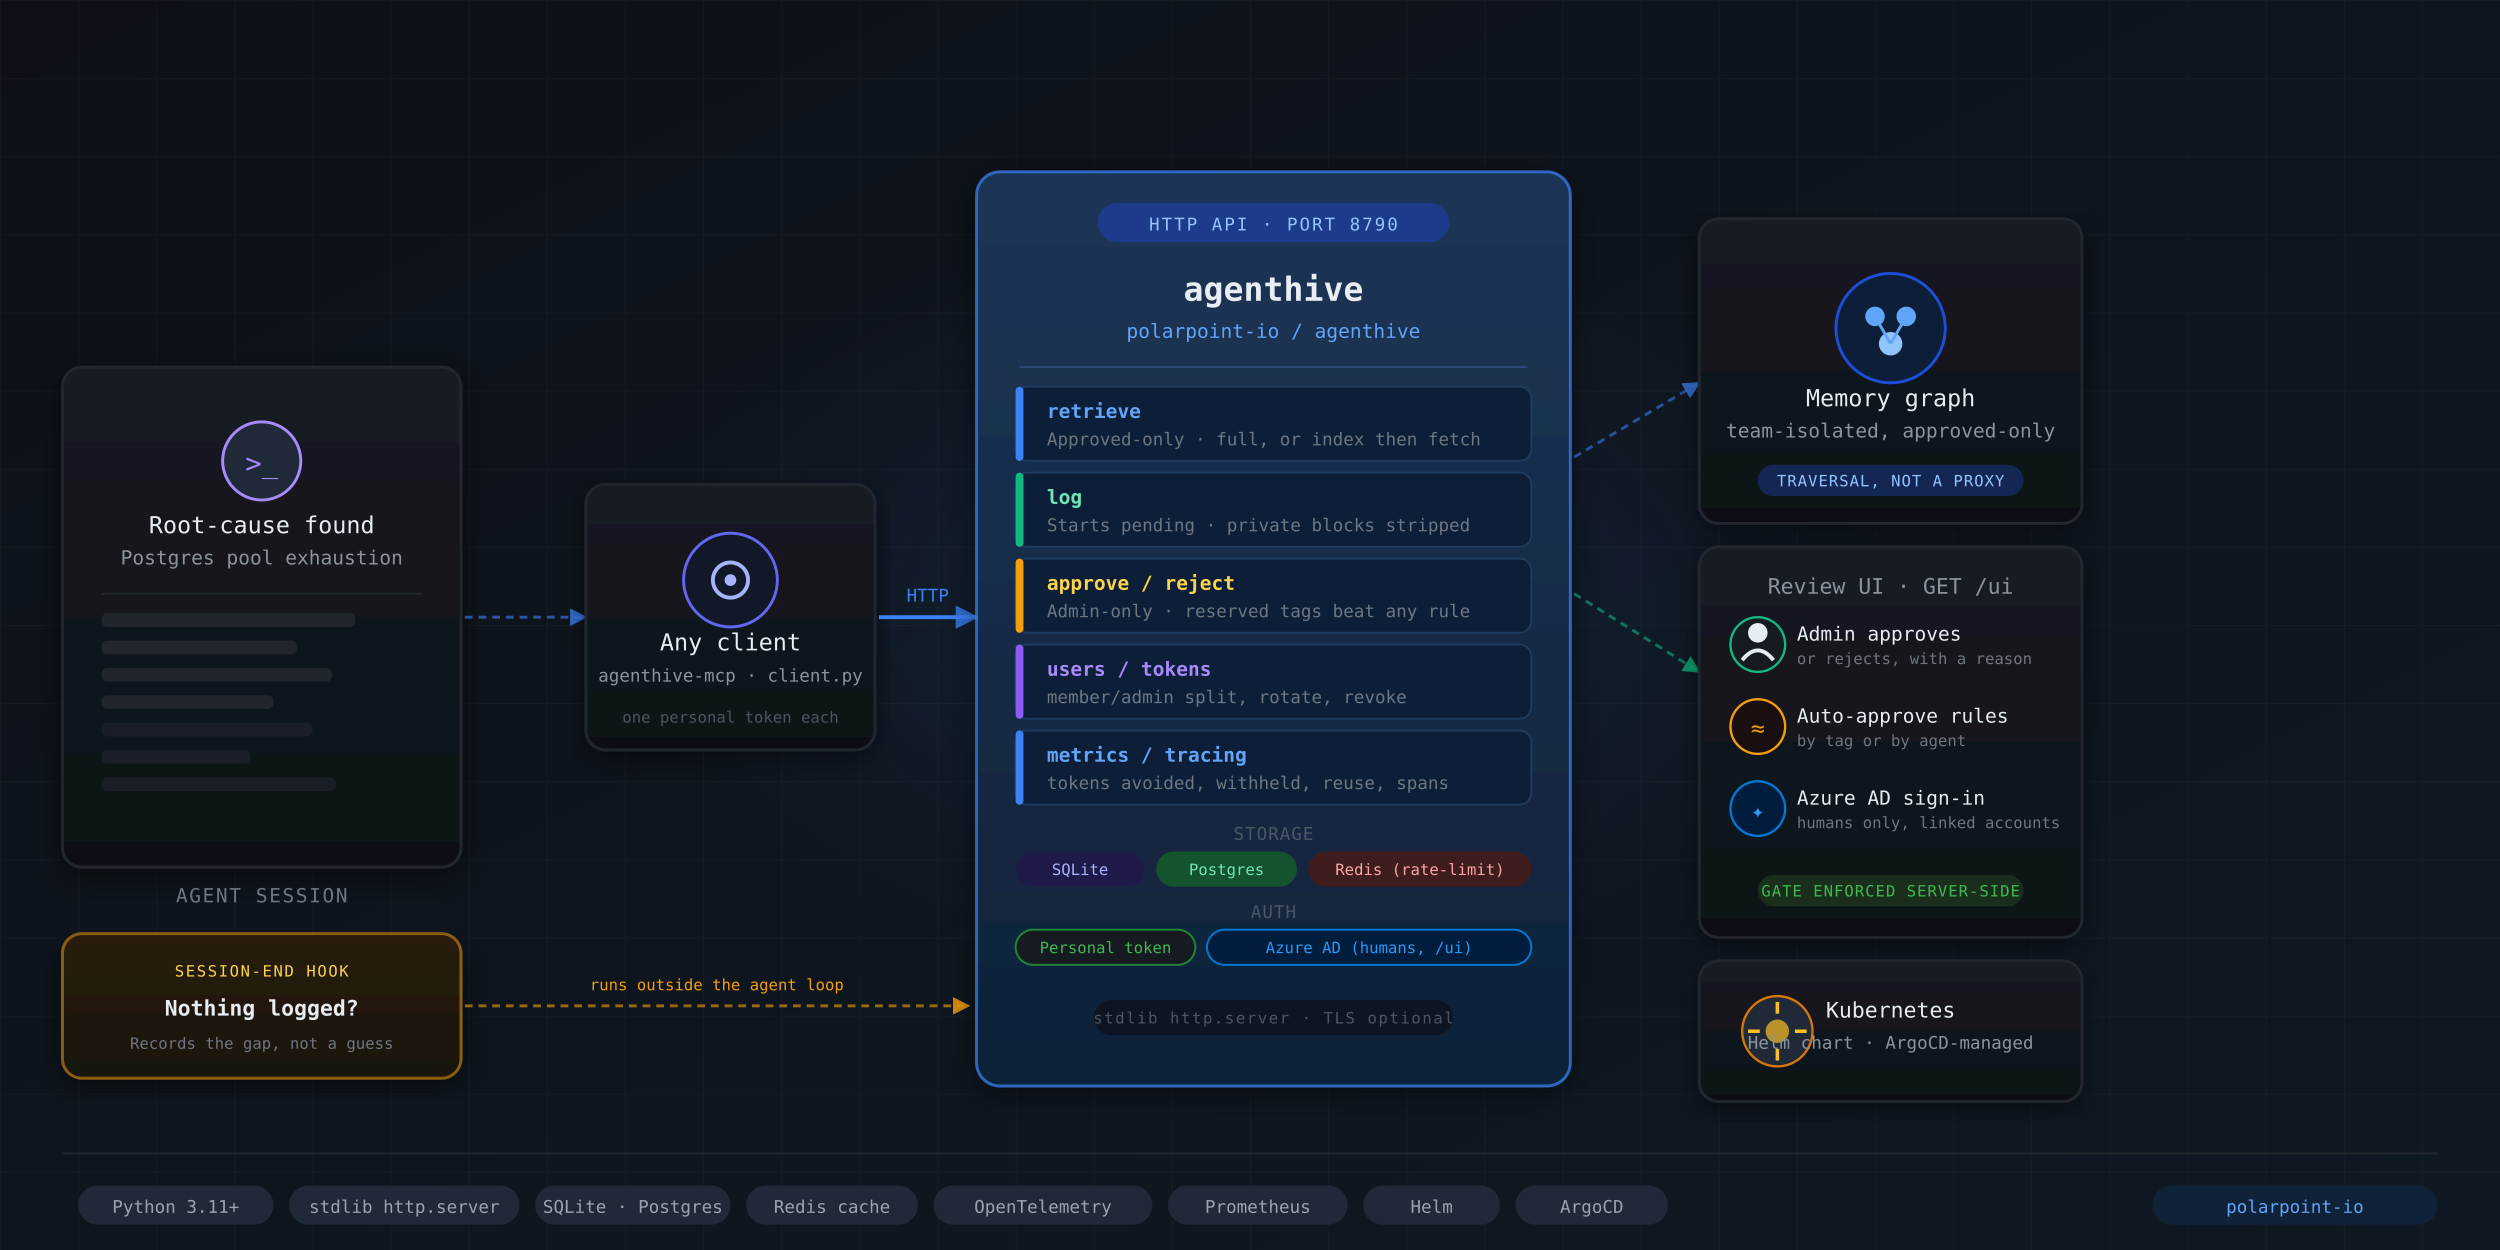
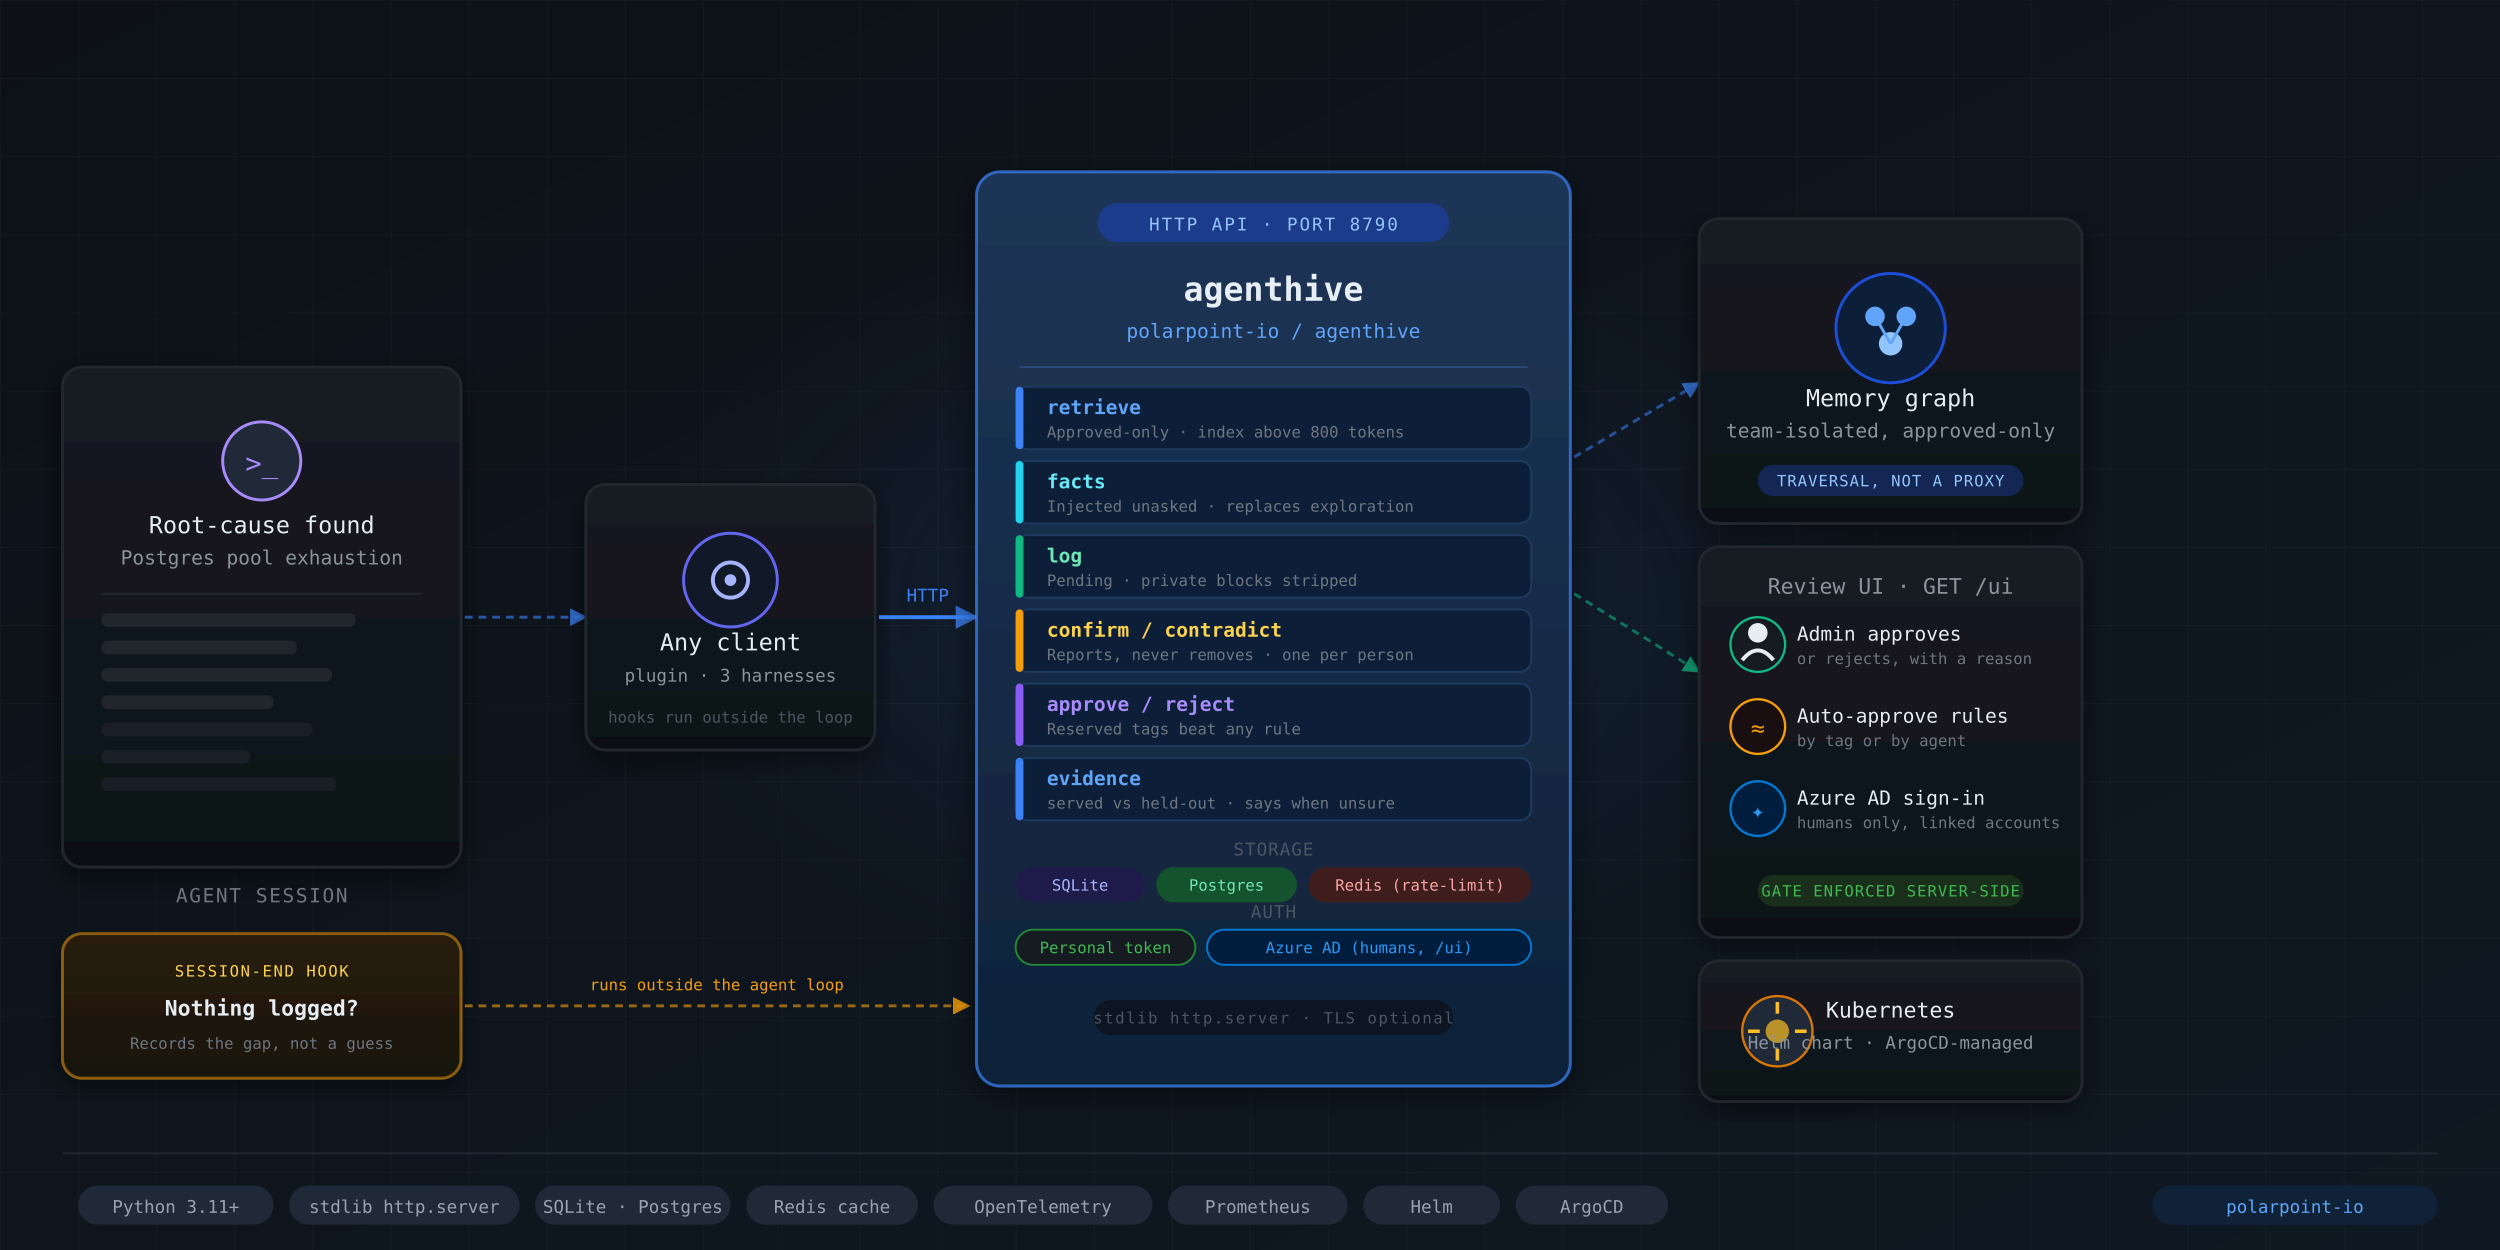
<svg xmlns="http://www.w3.org/2000/svg" viewBox="0 0 1280 640" font-family="ui-monospace, 'Cascadia Code', 'Fira Code', monospace">
  <defs>
    <linearGradient id="bg" x1="0" y1="0" x2="1" y2="1">
      <stop offset="0%" stop-color="#0d1117" />
      <stop offset="100%" stop-color="#0f1923" />
    </linearGradient>
    <radialGradient id="centreGlow" cx="50%" cy="50%" r="50%">
      <stop offset="0%" stop-color="#3b82f6" stop-opacity="0.12" />
      <stop offset="100%" stop-color="#3b82f6" stop-opacity="0" />
    </radialGradient>
    <linearGradient id="cardGrad" x1="0" y1="0" x2="0" y2="1">
      <stop offset="0%" stop-color="#161b22" />
      <stop offset="100%" stop-color="#0d1117" />
    </linearGradient>
    <linearGradient id="blueCard" x1="0" y1="0" x2="0" y2="1">
      <stop offset="0%" stop-color="#1d3557" />
      <stop offset="100%" stop-color="#0f2238" />
    </linearGradient>
    <pattern id="grid" width="40" height="40" patternUnits="userSpaceOnUse">
      <path d="M 40 0 L 0 0 0 40" fill="none" stroke="#ffffff" stroke-opacity="0.025" stroke-width="1" />
    </pattern>
    <marker id="arrow" viewBox="0 0 10 10" refX="9" refY="5" markerWidth="6" markerHeight="6" orient="auto-start-reverse">
      <path d="M 0 0 L 10 5 L 0 10 z" fill="#3b82f6" opacity="0.8" />
    </marker>
    <marker id="arrow-amber" viewBox="0 0 10 10" refX="9" refY="5" markerWidth="6" markerHeight="6" orient="auto-start-reverse">
      <path d="M 0 0 L 10 5 L 0 10 z" fill="#f59e0b" opacity="0.85" />
    </marker>
    <linearGradient id="hookCard" x1="0" y1="0" x2="0" y2="1">
      <stop offset="0%" stop-color="#2a1f0d" />
      <stop offset="100%" stop-color="#17120a" />
    </linearGradient>
    <marker id="arrow-green" viewBox="0 0 10 10" refX="9" refY="5" markerWidth="6" markerHeight="6" orient="auto-start-reverse">
      <path d="M 0 0 L 10 5 L 0 10 z" fill="#10b981" opacity="0.8" />
    </marker>
    <filter id="shadow" x="-5%" y="-5%" width="110%" height="120%">
      <feDropShadow dx="0" dy="4" stdDeviation="8" flood-color="#000000" flood-opacity="0.5" />
    </filter>
  </defs>
  <rect width="1280" height="640" fill="url(#bg)" />
  <rect width="1280" height="640" fill="url(#grid)" />
  <ellipse cx="640" cy="310" rx="320" ry="200" fill="url(#centreGlow)" />
  <g filter="url(#shadow)">
    <rect x="32" y="188" width="204" height="256" rx="10" fill="url(#cardGrad)" stroke="#21262d" stroke-width="1.5" />
  </g>
  <circle cx="134" cy="236" r="20" fill="#1f2937" stroke="#a78bfa" stroke-width="1.5" />
  <text x="134" y="242" text-anchor="middle" font-size="14" fill="#a78bfa">&gt;_</text>
  <text x="134" y="273" text-anchor="middle" font-size="12" fill="#e6edf3">Root-cause found</text>
  <text x="134" y="289" text-anchor="middle" font-size="10" fill="#8b949e">Postgres pool exhaustion</text>
  <line x1="52" y1="304" x2="216" y2="304" stroke="#21262d" stroke-width="1" />
  <rect x="52" y="314" width="130" height="7" rx="3" fill="#21262d" />
  <rect x="52" y="328" width="100" height="7" rx="3" fill="#21262d" />
  <rect x="52" y="342" width="118" height="7" rx="3" fill="#21262d" />
  <rect x="52" y="356" width="88" height="7" rx="3" fill="#21262d" />
  <rect x="52" y="370" width="108" height="7" rx="3" fill="#1a1f27" />
  <rect x="52" y="384" width="76" height="7" rx="3" fill="#1a1f27" />
  <rect x="52" y="398" width="120" height="7" rx="3" fill="#1a1f27" />
  <text x="134" y="462" text-anchor="middle" font-size="10" fill="#6e7681" letter-spacing="0.8">AGENT SESSION</text>
  <line x1="238" y1="316" x2="300" y2="316" stroke="#3b82f6" stroke-width="1.5" stroke-opacity="0.6" marker-end="url(#arrow)" stroke-dasharray="4 3" />
  <g filter="url(#shadow)">
    <rect x="32" y="478" width="204" height="74" rx="10" fill="url(#hookCard)" stroke="#f59e0b" stroke-width="1.5" stroke-opacity="0.5" />
  </g>
  <text x="134" y="500" text-anchor="middle" font-size="8" fill="#fcd34d" letter-spacing="0.8">SESSION-END HOOK</text>
  <text x="134" y="520" text-anchor="middle" font-size="11" fill="#e6edf3" font-weight="bold">Nothing logged?</text>
  <text x="134" y="537" text-anchor="middle" font-size="8" fill="#6e7681">Records the gap, not a guess</text>
  <line x1="238" y1="515" x2="496" y2="515" stroke="#f59e0b" stroke-width="1.5" stroke-opacity="0.6" marker-end="url(#arrow-amber)" stroke-dasharray="4 3" />
  <text x="367" y="507" text-anchor="middle" font-size="8" fill="#f59e0b">runs outside the agent loop</text>
  <g filter="url(#shadow)">
    <rect x="300" y="248" width="148" height="136" rx="10" fill="url(#cardGrad)" stroke="#21262d" stroke-width="1.5" />
  </g>
  <circle cx="374" cy="297" r="24" fill="#111827" stroke="#6366f1" stroke-width="1.5" />
  <circle cx="374" cy="297" r="9" fill="none" stroke="#a5b4fc" stroke-width="2" />
  <circle cx="374" cy="297" r="3" fill="#a5b4fc" />
  <text x="374" y="333" text-anchor="middle" font-size="12" fill="#e6edf3">Any client</text>
-   <text x="374" y="349" text-anchor="middle" font-size="9" fill="#8b949e">agenthive-mcp · client.py</text>
-   <text x="374" y="370" text-anchor="middle" font-size="8" fill="#4b5563">one personal token each</text>
+   <text x="374" y="349" text-anchor="middle" font-size="9" fill="#8b949e">plugin · 3 harnesses</text>
+   <text x="374" y="370" text-anchor="middle" font-size="8" fill="#4b5563">hooks run outside the loop</text>
  <line x1="450" y1="316" x2="500" y2="316" stroke="#3b82f6" stroke-width="2" marker-end="url(#arrow)" />
  <text x="475" y="308" text-anchor="middle" font-size="9" fill="#3b82f6">HTTP</text>
  <g filter="url(#shadow)">
    <rect x="500" y="88" width="304" height="468" rx="12" fill="url(#blueCard)" stroke="#3b82f6" stroke-width="1.5" stroke-opacity="0.7" />
  </g>
  <rect x="562" y="104" width="180" height="20" rx="10" fill="#1e40af" fill-opacity="0.6" />
  <text x="652" y="118" text-anchor="middle" font-size="9" fill="#93c5fd" letter-spacing="1">HTTP API · PORT 8790</text>
  <text x="652" y="154" text-anchor="middle" font-size="17" fill="#e6edf3" font-weight="bold">agenthive</text>
  <text x="652" y="173" text-anchor="middle" font-size="10" fill="#60a5fa">polarpoint-io / agenthive</text>
  <line x1="522" y1="188" x2="782" y2="188" stroke="#2d4a7a" stroke-width="1" />
-   <rect x="520" y="198" width="264" height="38" rx="6" fill="#0d1f38" stroke="#1e3a5f" stroke-width="1" />
-   <rect x="520" y="198" width="4" height="38" rx="2" fill="#3b82f6" />
-   <text x="536" y="214" font-size="10" fill="#60a5fa" font-weight="bold">retrieve</text>
-   <text x="536" y="228" font-size="9" fill="#6e7681">Approved-only · full, or index then fetch</text>
-   <rect x="520" y="242" width="264" height="38" rx="6" fill="#0d1f38" stroke="#1e3a5f" stroke-width="1" />
-   <rect x="520" y="242" width="4" height="38" rx="2" fill="#10b981" />
-   <text x="536" y="258" font-size="10" fill="#6ee7b7" font-weight="bold">log</text>
-   <text x="536" y="272" font-size="9" fill="#6e7681">Starts pending · private blocks stripped</text>
-   <rect x="520" y="286" width="264" height="38" rx="6" fill="#0d1f38" stroke="#1e3a5f" stroke-width="1" />
-   <rect x="520" y="286" width="4" height="38" rx="2" fill="#f59e0b" />
-   <text x="536" y="302" font-size="10" fill="#fcd34d" font-weight="bold">approve / reject</text>
-   <text x="536" y="316" font-size="9" fill="#6e7681">Admin-only · reserved tags beat any rule</text>
-   <rect x="520" y="330" width="264" height="38" rx="6" fill="#0d1f38" stroke="#1e3a5f" stroke-width="1" />
-   <rect x="520" y="330" width="4" height="38" rx="2" fill="#8b5cf6" />
-   <text x="536" y="346" font-size="10" fill="#a78bfa" font-weight="bold">users / tokens</text>
-   <text x="536" y="360" font-size="9" fill="#6e7681">member/admin split, rotate, revoke</text>
-   <rect x="520" y="374" width="264" height="38" rx="6" fill="#0d1f38" stroke="#1e3a5f" stroke-width="1" />
-   <rect x="520" y="374" width="4" height="38" rx="2" fill="#3b82f6" />
-   <text x="536" y="390" font-size="10" fill="#60a5fa" font-weight="bold">metrics / tracing</text>
-   <text x="536" y="404" font-size="9" fill="#6e7681">tokens avoided, withheld, reuse, spans</text>
-   <text x="652" y="430" text-anchor="middle" font-size="9" fill="#4b5563" letter-spacing="0.5">STORAGE</text>
-   <rect x="520" y="436" width="66" height="18" rx="9" fill="#1e1b4b" />
-   <text x="553" y="448" text-anchor="middle" font-size="8" fill="#a5b4fc">SQLite</text>
-   <rect x="592" y="436" width="72" height="18" rx="9" fill="#14532d" />
-   <text x="628" y="448" text-anchor="middle" font-size="8" fill="#6ee7b7">Postgres</text>
-   <rect x="670" y="436" width="114" height="18" rx="9" fill="#3f1d1d" />
-   <text x="727" y="448" text-anchor="middle" font-size="8" fill="#fca5a5">Redis (rate-limit)</text>
+   <rect x="520" y="198" width="264" height="32" rx="6" fill="#0d1f38" stroke="#1e3a5f" stroke-width="1" />
+   <rect x="520" y="198" width="4" height="32" rx="2" fill="#3b82f6" />
+   <text x="536" y="212" font-size="10" fill="#60a5fa" font-weight="bold">retrieve</text>
+   <text x="536" y="224" font-size="8" fill="#6e7681">Approved-only · index above 800 tokens</text>
+   <rect x="520" y="236" width="264" height="32" rx="6" fill="#0d1f38" stroke="#1e3a5f" stroke-width="1" />
+   <rect x="520" y="236" width="4" height="32" rx="2" fill="#22d3ee" />
+   <text x="536" y="250" font-size="10" fill="#67e8f9" font-weight="bold">facts</text>
+   <text x="536" y="262" font-size="8" fill="#6e7681">Injected unasked · replaces exploration</text>
+   <rect x="520" y="274" width="264" height="32" rx="6" fill="#0d1f38" stroke="#1e3a5f" stroke-width="1" />
+   <rect x="520" y="274" width="4" height="32" rx="2" fill="#10b981" />
+   <text x="536" y="288" font-size="10" fill="#6ee7b7" font-weight="bold">log</text>
+   <text x="536" y="300" font-size="8" fill="#6e7681">Pending · private blocks stripped</text>
+   <rect x="520" y="312" width="264" height="32" rx="6" fill="#0d1f38" stroke="#1e3a5f" stroke-width="1" />
+   <rect x="520" y="312" width="4" height="32" rx="2" fill="#f59e0b" />
+   <text x="536" y="326" font-size="10" fill="#fcd34d" font-weight="bold">confirm / contradict</text>
+   <text x="536" y="338" font-size="8" fill="#6e7681">Reports, never removes · one per person</text>
+   <rect x="520" y="350" width="264" height="32" rx="6" fill="#0d1f38" stroke="#1e3a5f" stroke-width="1" />
+   <rect x="520" y="350" width="4" height="32" rx="2" fill="#8b5cf6" />
+   <text x="536" y="364" font-size="10" fill="#a78bfa" font-weight="bold">approve / reject</text>
+   <text x="536" y="376" font-size="8" fill="#6e7681">Reserved tags beat any rule</text>
+   <rect x="520" y="388" width="264" height="32" rx="6" fill="#0d1f38" stroke="#1e3a5f" stroke-width="1" />
+   <rect x="520" y="388" width="4" height="32" rx="2" fill="#3b82f6" />
+   <text x="536" y="402" font-size="10" fill="#60a5fa" font-weight="bold">evidence</text>
+   <text x="536" y="414" font-size="8" fill="#6e7681">served vs held-out · says when unsure</text>
+   <text x="652" y="438" text-anchor="middle" font-size="9" fill="#4b5563" letter-spacing="0.5">STORAGE</text>
+   <rect x="520" y="444" width="66" height="18" rx="9" fill="#1e1b4b" />
+   <text x="553" y="456" text-anchor="middle" font-size="8" fill="#a5b4fc">SQLite</text>
+   <rect x="592" y="444" width="72" height="18" rx="9" fill="#14532d" />
+   <text x="628" y="456" text-anchor="middle" font-size="8" fill="#6ee7b7">Postgres</text>
+   <rect x="670" y="444" width="114" height="18" rx="9" fill="#3f1d1d" />
+   <text x="727" y="456" text-anchor="middle" font-size="8" fill="#fca5a5">Redis (rate-limit)</text>
  <text x="652" y="470" text-anchor="middle" font-size="9" fill="#4b5563" letter-spacing="0.5">AUTH</text>
  <rect x="520" y="476" width="92" height="18" rx="9" fill="#161b22" stroke="#238636" stroke-width="1" />
  <text x="566" y="488" text-anchor="middle" font-size="8" fill="#3fb950">Personal token</text>
  <rect x="618" y="476" width="166" height="18" rx="9" fill="#001d3d" stroke="#0078d4" stroke-width="1" />
  <text x="701" y="488" text-anchor="middle" font-size="8" fill="#2899f5">Azure AD (humans, /ui)</text>
  <rect x="560" y="512" width="184" height="18" rx="9" fill="#0d1117" fill-opacity="0.7" />
  <text x="652" y="524" text-anchor="middle" font-size="8" fill="#4b5563" letter-spacing="0.8">stdlib http.server · TLS optional</text>
  <line x1="806" y1="234" x2="870" y2="196" stroke="#3b82f6" stroke-width="1.5" stroke-opacity="0.55" marker-end="url(#arrow)" stroke-dasharray="4 3" />
  <line x1="806" y1="304" x2="870" y2="344" stroke="#10b981" stroke-width="1.5" stroke-opacity="0.55" marker-end="url(#arrow-green)" stroke-dasharray="4 3" />
  <g filter="url(#shadow)">
    <rect x="870" y="112" width="196" height="156" rx="10" fill="url(#cardGrad)" stroke="#21262d" stroke-width="1.5" />
  </g>
  <circle cx="968" cy="168" r="28" fill="#0d1f38" stroke="#1d4ed8" stroke-width="1.5" />
  <circle cx="960" cy="162" r="5" fill="#60a5fa" />
  <circle cx="976" cy="162" r="5" fill="#60a5fa" />
  <circle cx="968" cy="176" r="6" fill="#93c5fd" />
  <line x1="960" y1="162" x2="968" y2="176" stroke="#60a5fa" stroke-width="1.5" />
  <line x1="976" y1="162" x2="968" y2="176" stroke="#60a5fa" stroke-width="1.5" />
  <text x="968" y="208" text-anchor="middle" font-size="12" fill="#e6edf3">Memory graph</text>
  <text x="968" y="224" text-anchor="middle" font-size="10" fill="#8b949e">team-isolated, approved-only</text>
  <rect x="900" y="238" width="136" height="16" rx="8" fill="#1e40af" fill-opacity="0.4" />
  <text x="968" y="249" text-anchor="middle" font-size="8" fill="#93c5fd" letter-spacing="0.5">TRAVERSAL, NOT A PROXY</text>
  <g filter="url(#shadow)">
    <rect x="870" y="280" width="196" height="200" rx="10" fill="url(#cardGrad)" stroke="#21262d" stroke-width="1.5" />
  </g>
  <text x="968" y="304" text-anchor="middle" font-size="11" fill="#8b949e">Review UI · GET /ui</text>
  <circle cx="900" cy="330" r="14" fill="#161b22" stroke="#10b981" stroke-width="1.2" />
  <circle cx="900" cy="324" r="5" fill="#e6edf3" />
  <path d="M 892 338 Q 900 328 908 338" fill="none" stroke="#e6edf3" stroke-width="2" />
  <text x="920" y="328" font-size="10" fill="#e6edf3">Admin approves</text>
  <text x="920" y="340" font-size="8" fill="#6e7681">or rejects, with a reason</text>
  <circle cx="900" cy="372" r="14" fill="#1a0f10" stroke="#f59e0b" stroke-width="1.2" />
  <text x="900" y="377" text-anchor="middle" font-size="12" fill="#f59e0b">≈</text>
  <text x="920" y="370" font-size="10" fill="#e6edf3">Auto-approve rules</text>
  <text x="920" y="382" font-size="8" fill="#6e7681">by tag or by agent</text>
  <circle cx="900" cy="414" r="14" fill="#001d3d" stroke="#0078d4" stroke-width="1.2" />
  <text x="900" y="419" text-anchor="middle" font-size="11" fill="#2899f5">✦</text>
  <text x="920" y="412" font-size="10" fill="#e6edf3">Azure AD sign-in</text>
  <text x="920" y="424" font-size="8" fill="#6e7681">humans only, linked accounts</text>
  <rect x="900" y="448" width="136" height="16" rx="8" fill="#1f3a1f" fill-opacity="0.7" />
  <text x="968" y="459" text-anchor="middle" font-size="8" fill="#3fb950" letter-spacing="0.5">GATE ENFORCED SERVER-SIDE</text>
  <g filter="url(#shadow)">
    <rect x="870" y="492" width="196" height="72" rx="10" fill="url(#cardGrad)" stroke="#21262d" stroke-width="1.5" />
  </g>
  <circle cx="910" cy="528" r="18" fill="#1f2937" stroke="#d97706" stroke-width="1.2" />
  <circle cx="910" cy="528" r="6" fill="#fbbf24" fill-opacity="0.7" />
  <line x1="910" y1="513" x2="910" y2="519" stroke="#fbbf24" stroke-width="1.8" />
  <line x1="910" y1="537" x2="910" y2="543" stroke="#fbbf24" stroke-width="1.8" />
  <line x1="895" y1="528" x2="901" y2="528" stroke="#fbbf24" stroke-width="1.8" />
  <line x1="919" y1="528" x2="925" y2="528" stroke="#fbbf24" stroke-width="1.8" />
  <text x="968" y="521" text-anchor="middle" font-size="11" fill="#e6edf3">Kubernetes</text>
  <text x="968" y="537" text-anchor="middle" font-size="9" fill="#8b949e">Helm chart · ArgoCD-managed</text>
  <rect x="32" y="590" width="1216" height="1" fill="#21262d" />
  <g transform="translate(40,607)">
    <rect width="100" height="20" rx="10" fill="#1f2937" />
    <text x="50" y="14" text-anchor="middle" font-size="9" fill="#9ca3af">Python 3.11+</text>
  </g>
  <g transform="translate(148,607)">
    <rect width="118" height="20" rx="10" fill="#1f2937" />
    <text x="59" y="14" text-anchor="middle" font-size="9" fill="#9ca3af">stdlib http.server</text>
  </g>
  <g transform="translate(274,607)">
    <rect width="100" height="20" rx="10" fill="#1f2937" />
    <text x="50" y="14" text-anchor="middle" font-size="9" fill="#9ca3af">SQLite · Postgres</text>
  </g>
  <g transform="translate(382,607)">
    <rect width="88" height="20" rx="10" fill="#1f2937" />
    <text x="44" y="14" text-anchor="middle" font-size="9" fill="#9ca3af">Redis cache</text>
  </g>
  <g transform="translate(478,607)">
    <rect width="112" height="20" rx="10" fill="#1f2937" />
    <text x="56" y="14" text-anchor="middle" font-size="9" fill="#9ca3af">OpenTelemetry</text>
  </g>
  <g transform="translate(598,607)">
    <rect width="92" height="20" rx="10" fill="#1f2937" />
    <text x="46" y="14" text-anchor="middle" font-size="9" fill="#9ca3af">Prometheus</text>
  </g>
  <g transform="translate(698,607)">
    <rect width="70" height="20" rx="10" fill="#1f2937" />
    <text x="35" y="14" text-anchor="middle" font-size="9" fill="#9ca3af">Helm</text>
  </g>
  <g transform="translate(776,607)">
    <rect width="78" height="20" rx="10" fill="#1f2937" />
    <text x="39" y="14" text-anchor="middle" font-size="9" fill="#9ca3af">ArgoCD</text>
  </g>
  <g transform="translate(1102,607)">
    <rect width="146" height="20" rx="10" fill="#0f2238" />
    <text x="73" y="14" text-anchor="middle" font-size="9" fill="#60a5fa">polarpoint-io</text>
  </g>
</svg>
